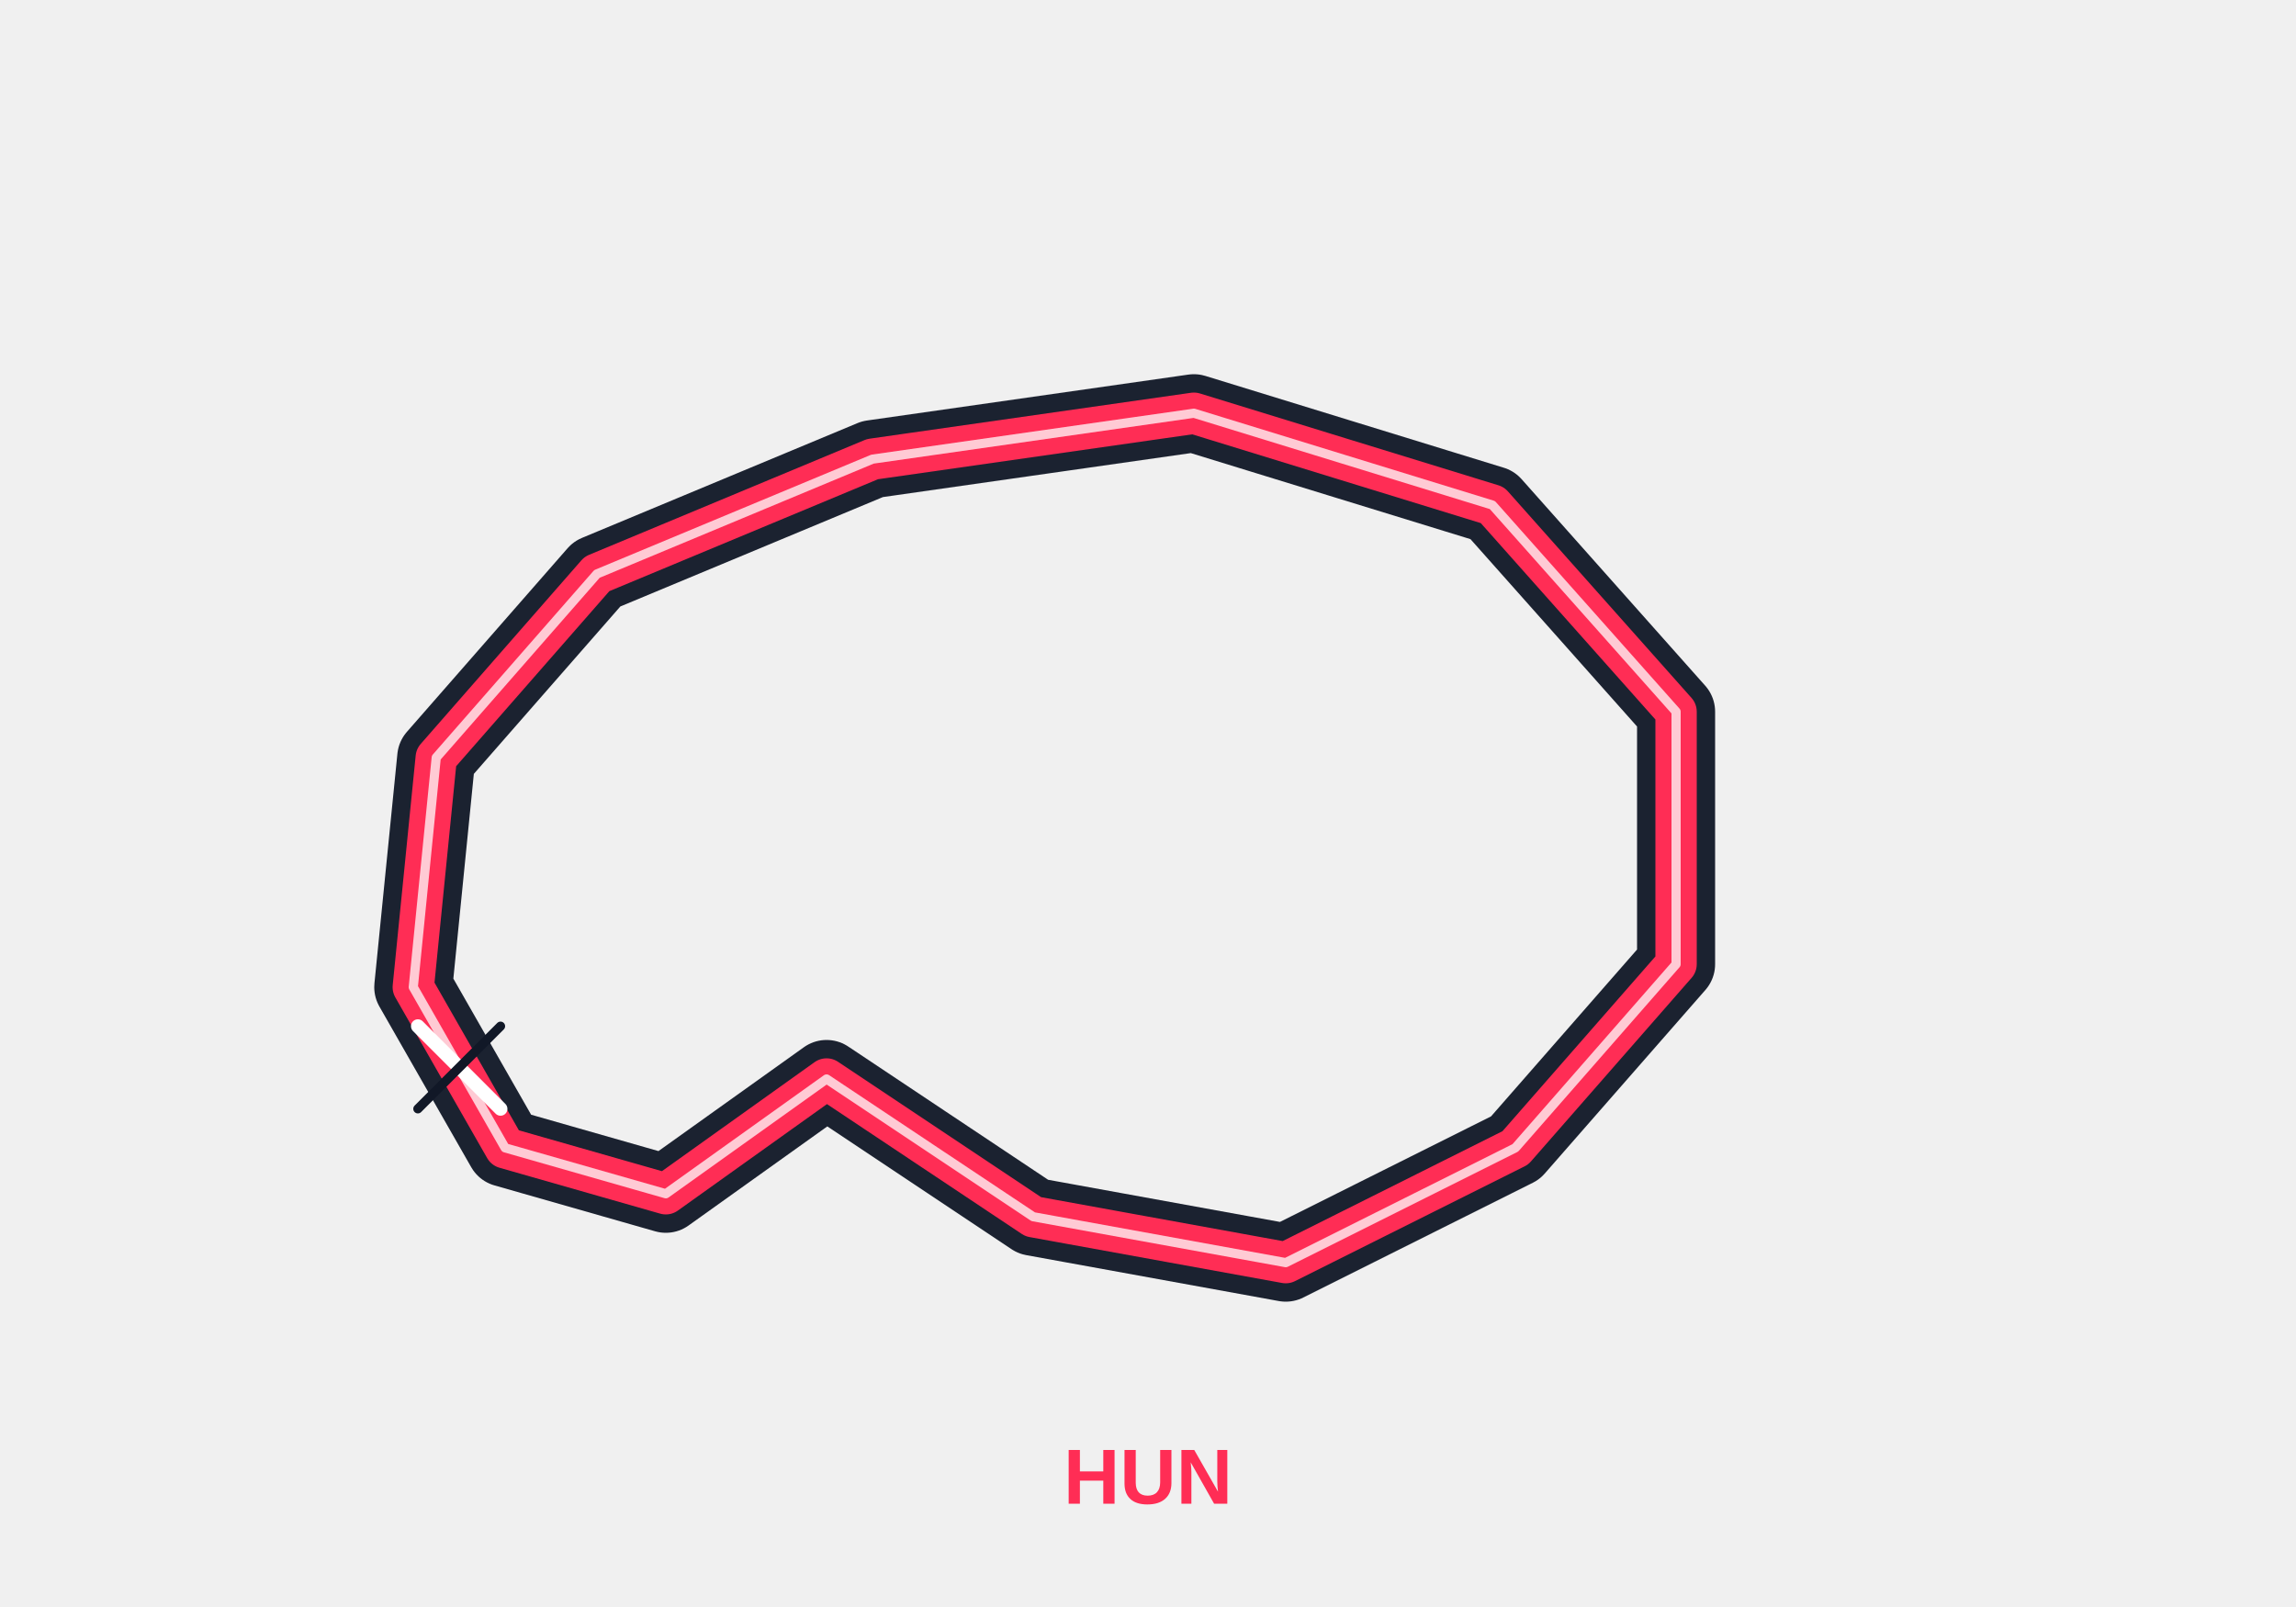
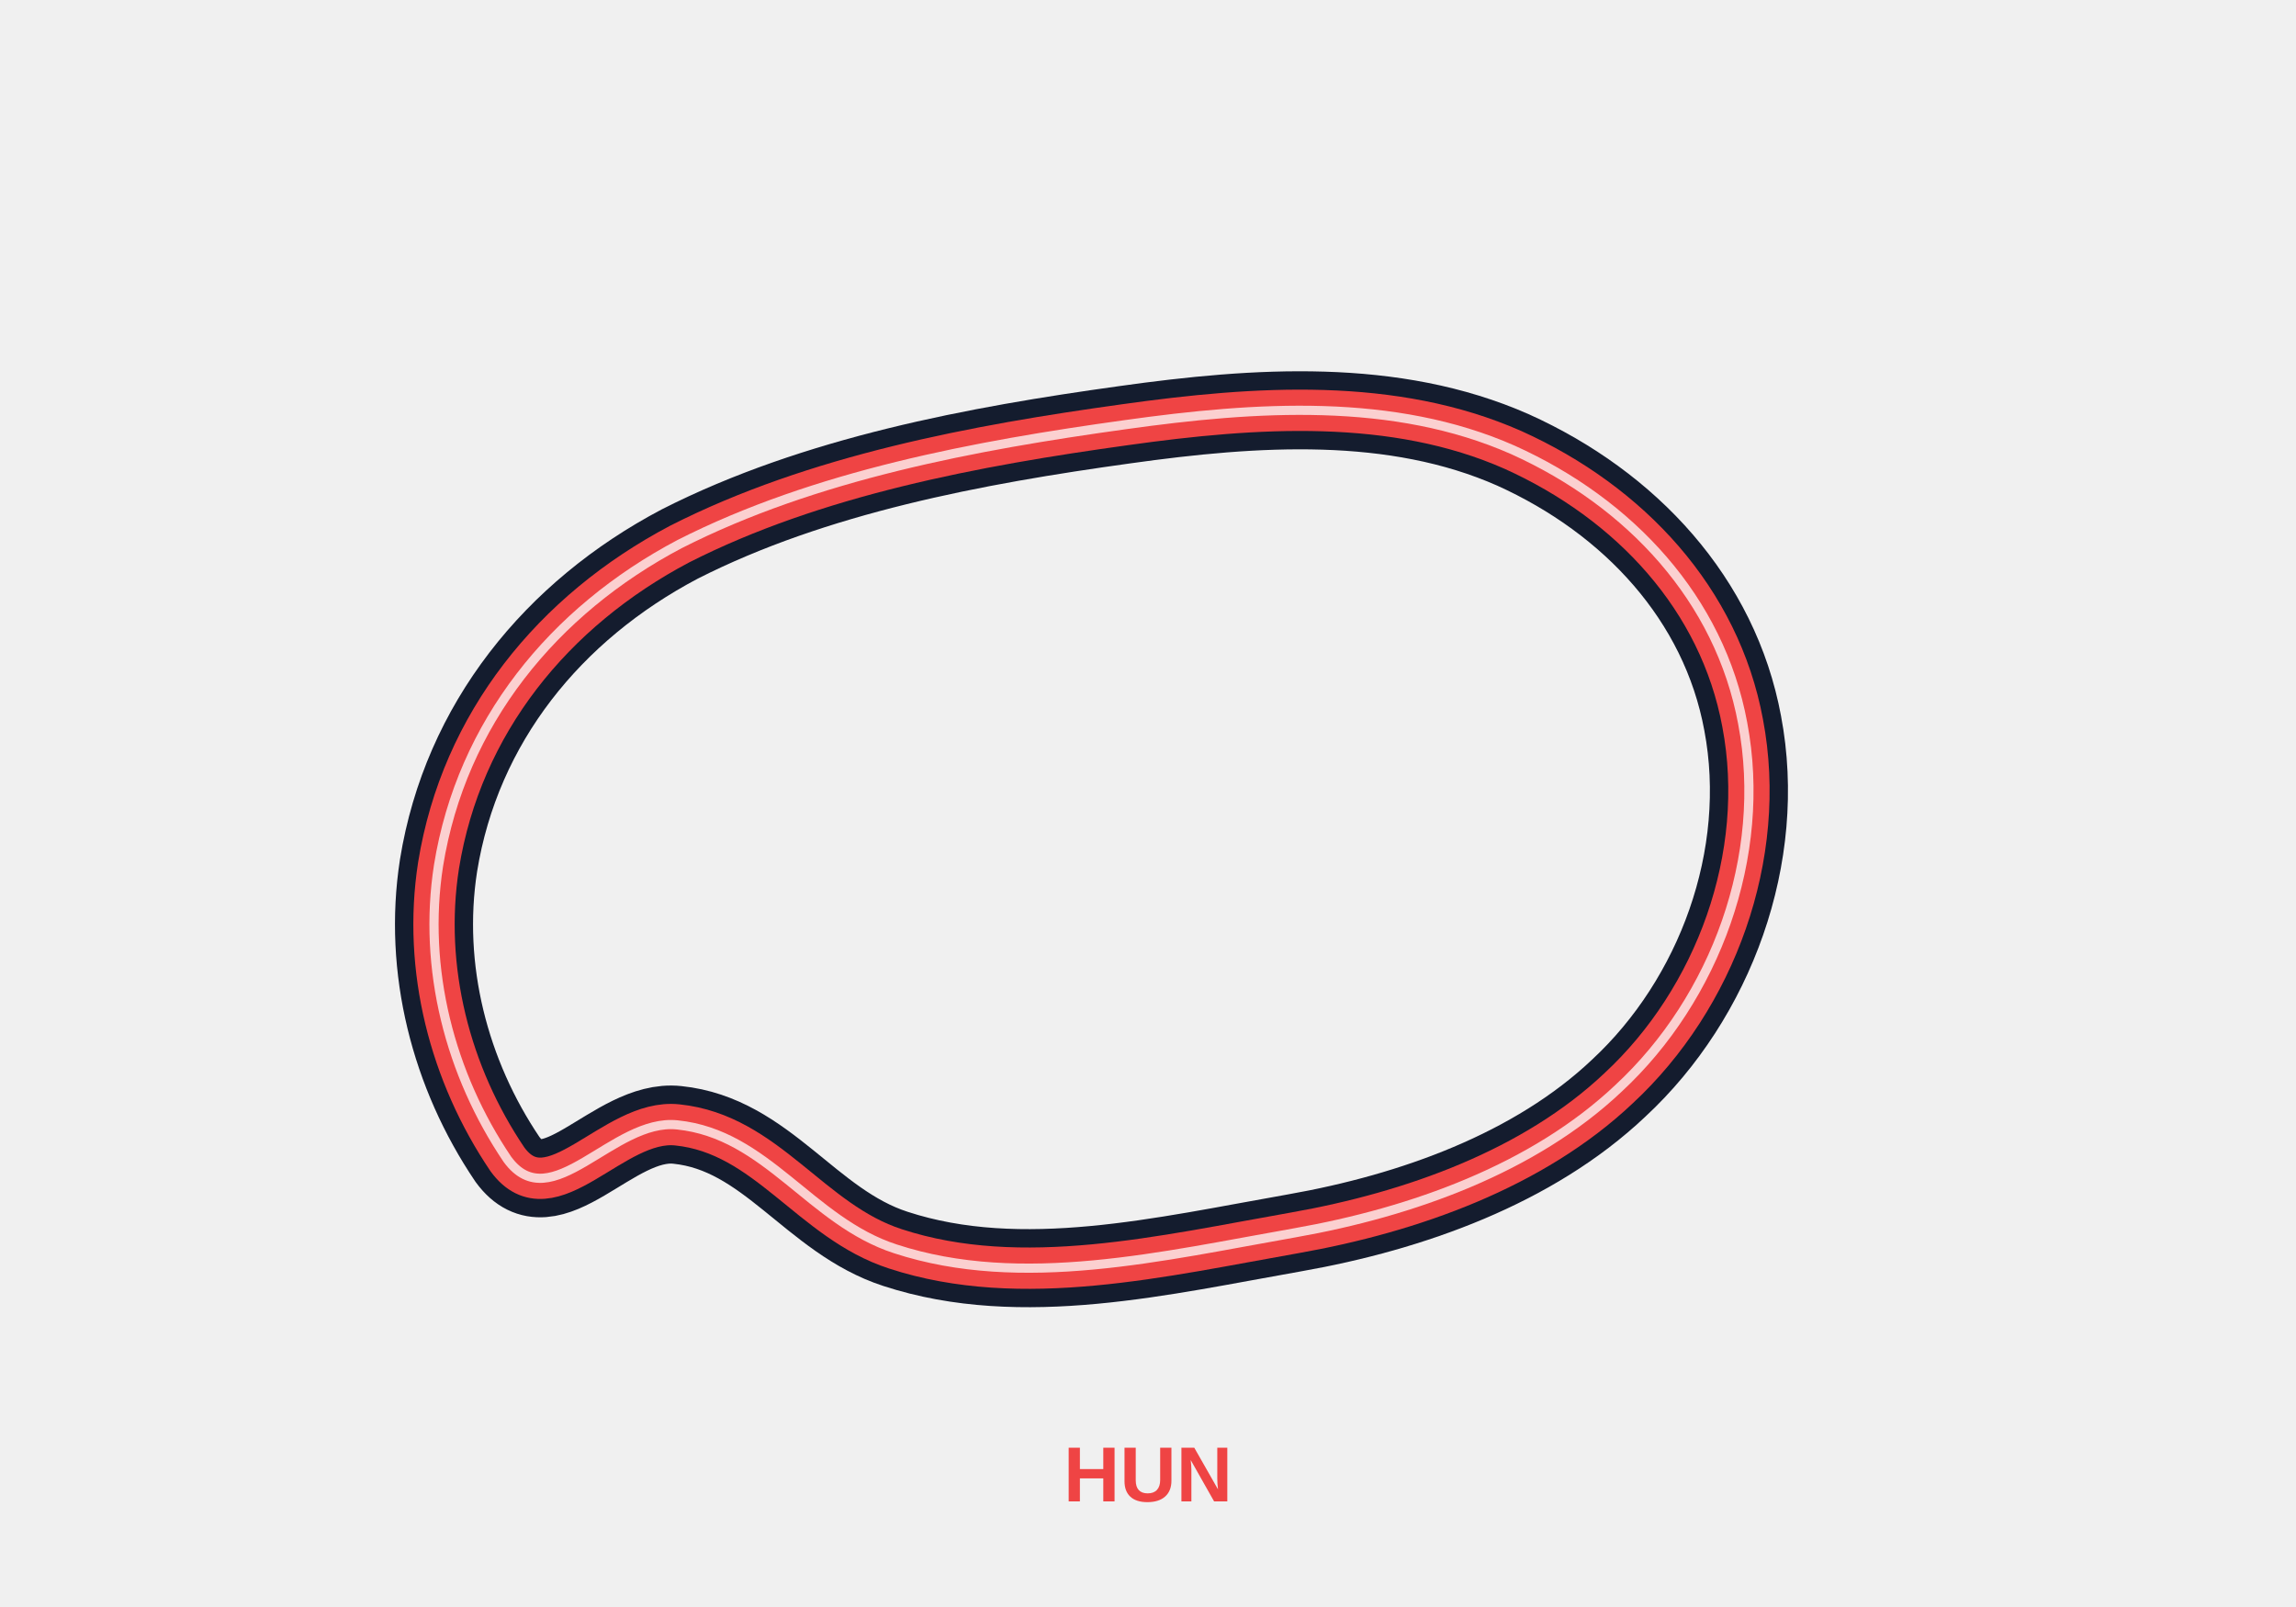
- <svg xmlns="http://www.w3.org/2000/svg" viewBox="0 0 1000 700" aria-label="HUN track outline">
+ <svg xmlns="http://www.w3.org/2000/svg" viewBox="0 0 1000 700" aria-label="HUN track layout">
  <rect width="1000" height="700" fill="transparent" />
-   <path d="M 220 500 L 180 430 L 190 330 L 260 250 L 380 200 L 520 180 L 650 220 L 730 310 L 730 420 L 660 500 L 560 550 L 450 530 L 360 470 L 290 520 Z" fill="none" stroke="#111827" stroke-width="34" stroke-linejoin="round" stroke-linecap="round" opacity="0.95" />
-   <path d="M 220 500 L 180 430 L 190 330 L 260 250 L 380 200 L 520 180 L 650 220 L 730 310 L 730 420 L 660 500 L 560 550 L 450 530 L 360 470 L 290 520 Z" fill="none" stroke="#ff2d55" stroke-width="18" stroke-linejoin="round" stroke-linecap="round" opacity="1" />
-   <path d="M 220 500 L 180 430 L 190 330 L 260 250 L 380 200 L 520 180 L 650 220 L 730 310 L 730 420 L 660 500 L 560 550 L 450 530 L 360 470 L 290 520 Z" fill="none" stroke="#ffffff" stroke-width="4" stroke-linejoin="round" stroke-linecap="round" opacity="0.75" />
-   <line x1="182.0" y1="447.0" x2="218.0" y2="483.0" stroke="#ffffff" stroke-width="6" stroke-linecap="round" opacity="1" />
-   <line x1="182.0" y1="483.0" x2="218.0" y2="447.0" stroke="#111827" stroke-width="4" stroke-linecap="round" opacity="1" />
-   <text x="500" y="655" text-anchor="middle" font-family="Arial, Helvetica, sans-serif" font-size="34" font-weight="700" fill="#ff2d55">HUN</text>
+   <path d="M221,505 C196,468 184,422 191,377 C201,315 241,266 296,237 C355,207 425,194 490,185 C547,177 607,173 659,196 C710,219 749,261 759,315 C770,373 747,435 705,474 C668,509 615,528 564,537 C507,547 445,562 390,544 C353,532 334,494 295,490 C267,487 240,531 221,505 Z" fill="none" stroke="#0f172a" stroke-width="34" stroke-linejoin="round" stroke-linecap="round" opacity="0.98" />
+   <path d="M221,505 C196,468 184,422 191,377 C201,315 241,266 296,237 C355,207 425,194 490,185 C547,177 607,173 659,196 C710,219 749,261 759,315 C770,373 747,435 705,474 C668,509 615,528 564,537 C507,547 445,562 390,544 C353,532 334,494 295,490 C267,487 240,531 221,505 Z" fill="none" stroke="#ef4444" stroke-width="18" stroke-linejoin="round" stroke-linecap="round" opacity="1" />
+   <path d="M221,505 C196,468 184,422 191,377 C201,315 241,266 296,237 C355,207 425,194 490,185 C547,177 607,173 659,196 C710,219 749,261 759,315 C770,373 747,435 705,474 C668,509 615,528 564,537 C507,547 445,562 390,544 C353,532 334,494 295,490 C267,487 240,531 221,505 Z" fill="none" stroke="#ffffff" stroke-width="4" stroke-linejoin="round" stroke-linecap="round" opacity="0.75" />
+   <text x="500" y="654" text-anchor="middle" font-family="Arial, Helvetica, sans-serif" font-size="34" font-weight="700" fill="#ef4444">HUN</text>
</svg>
